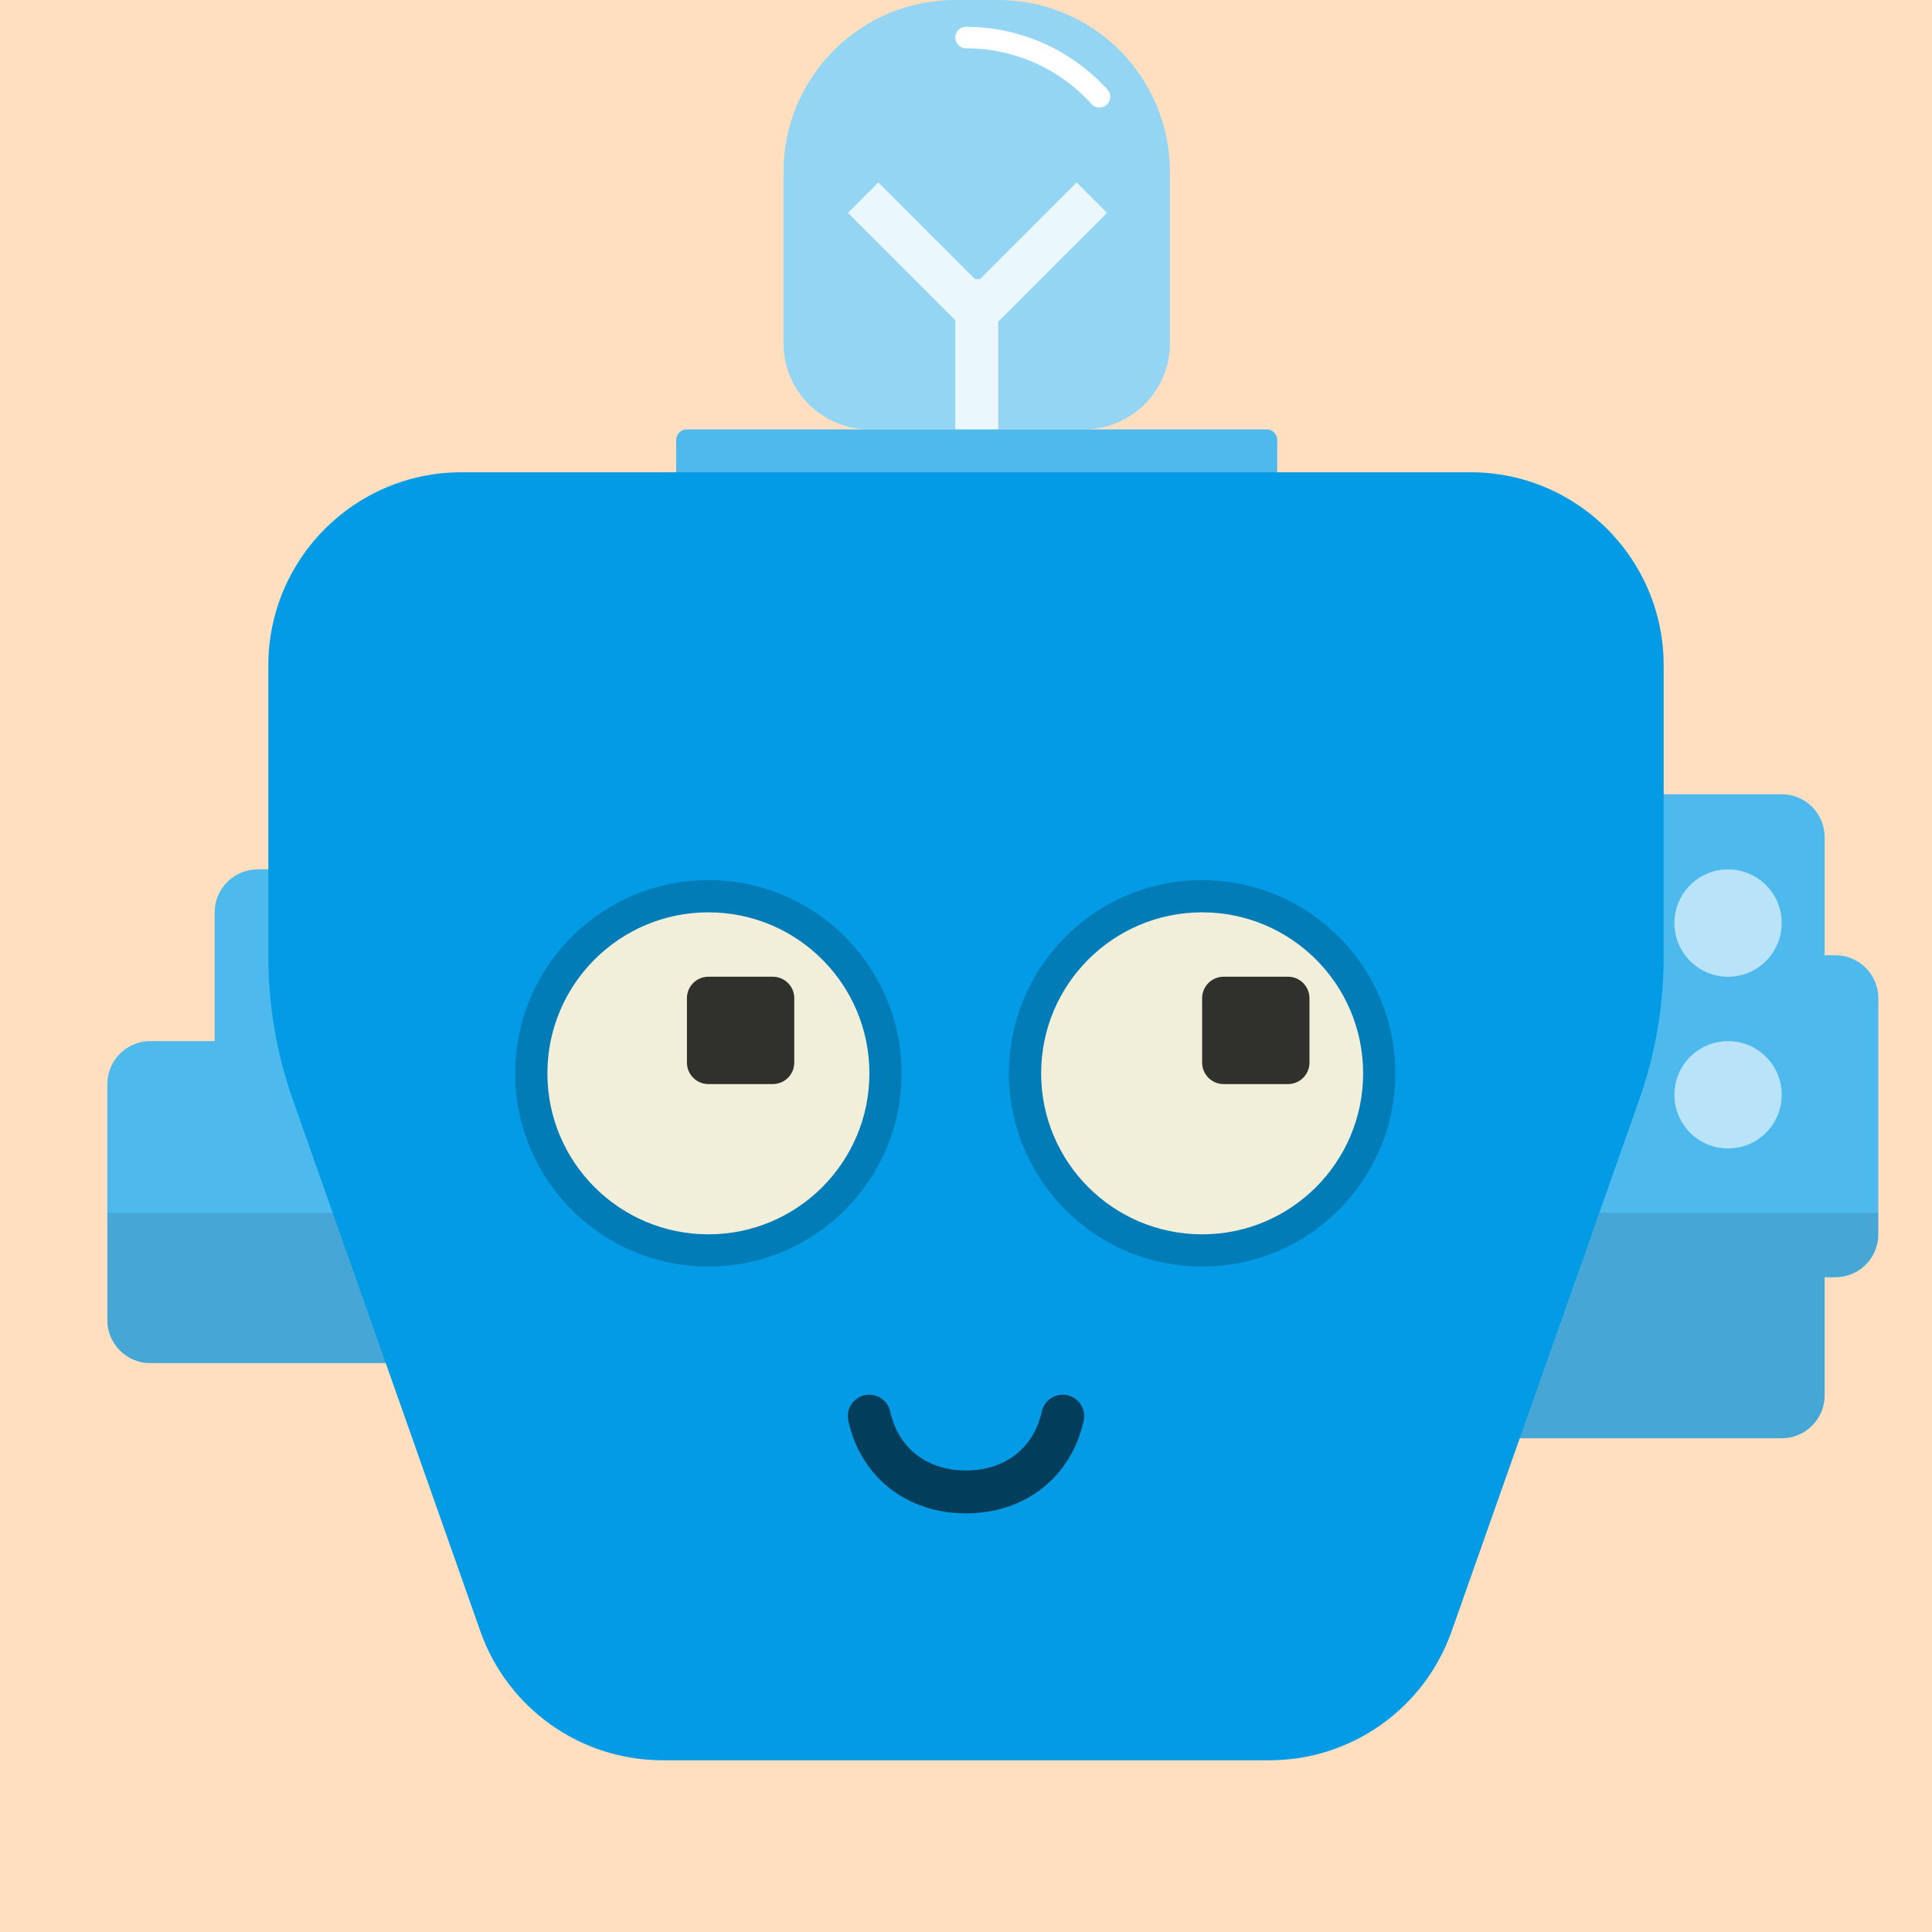
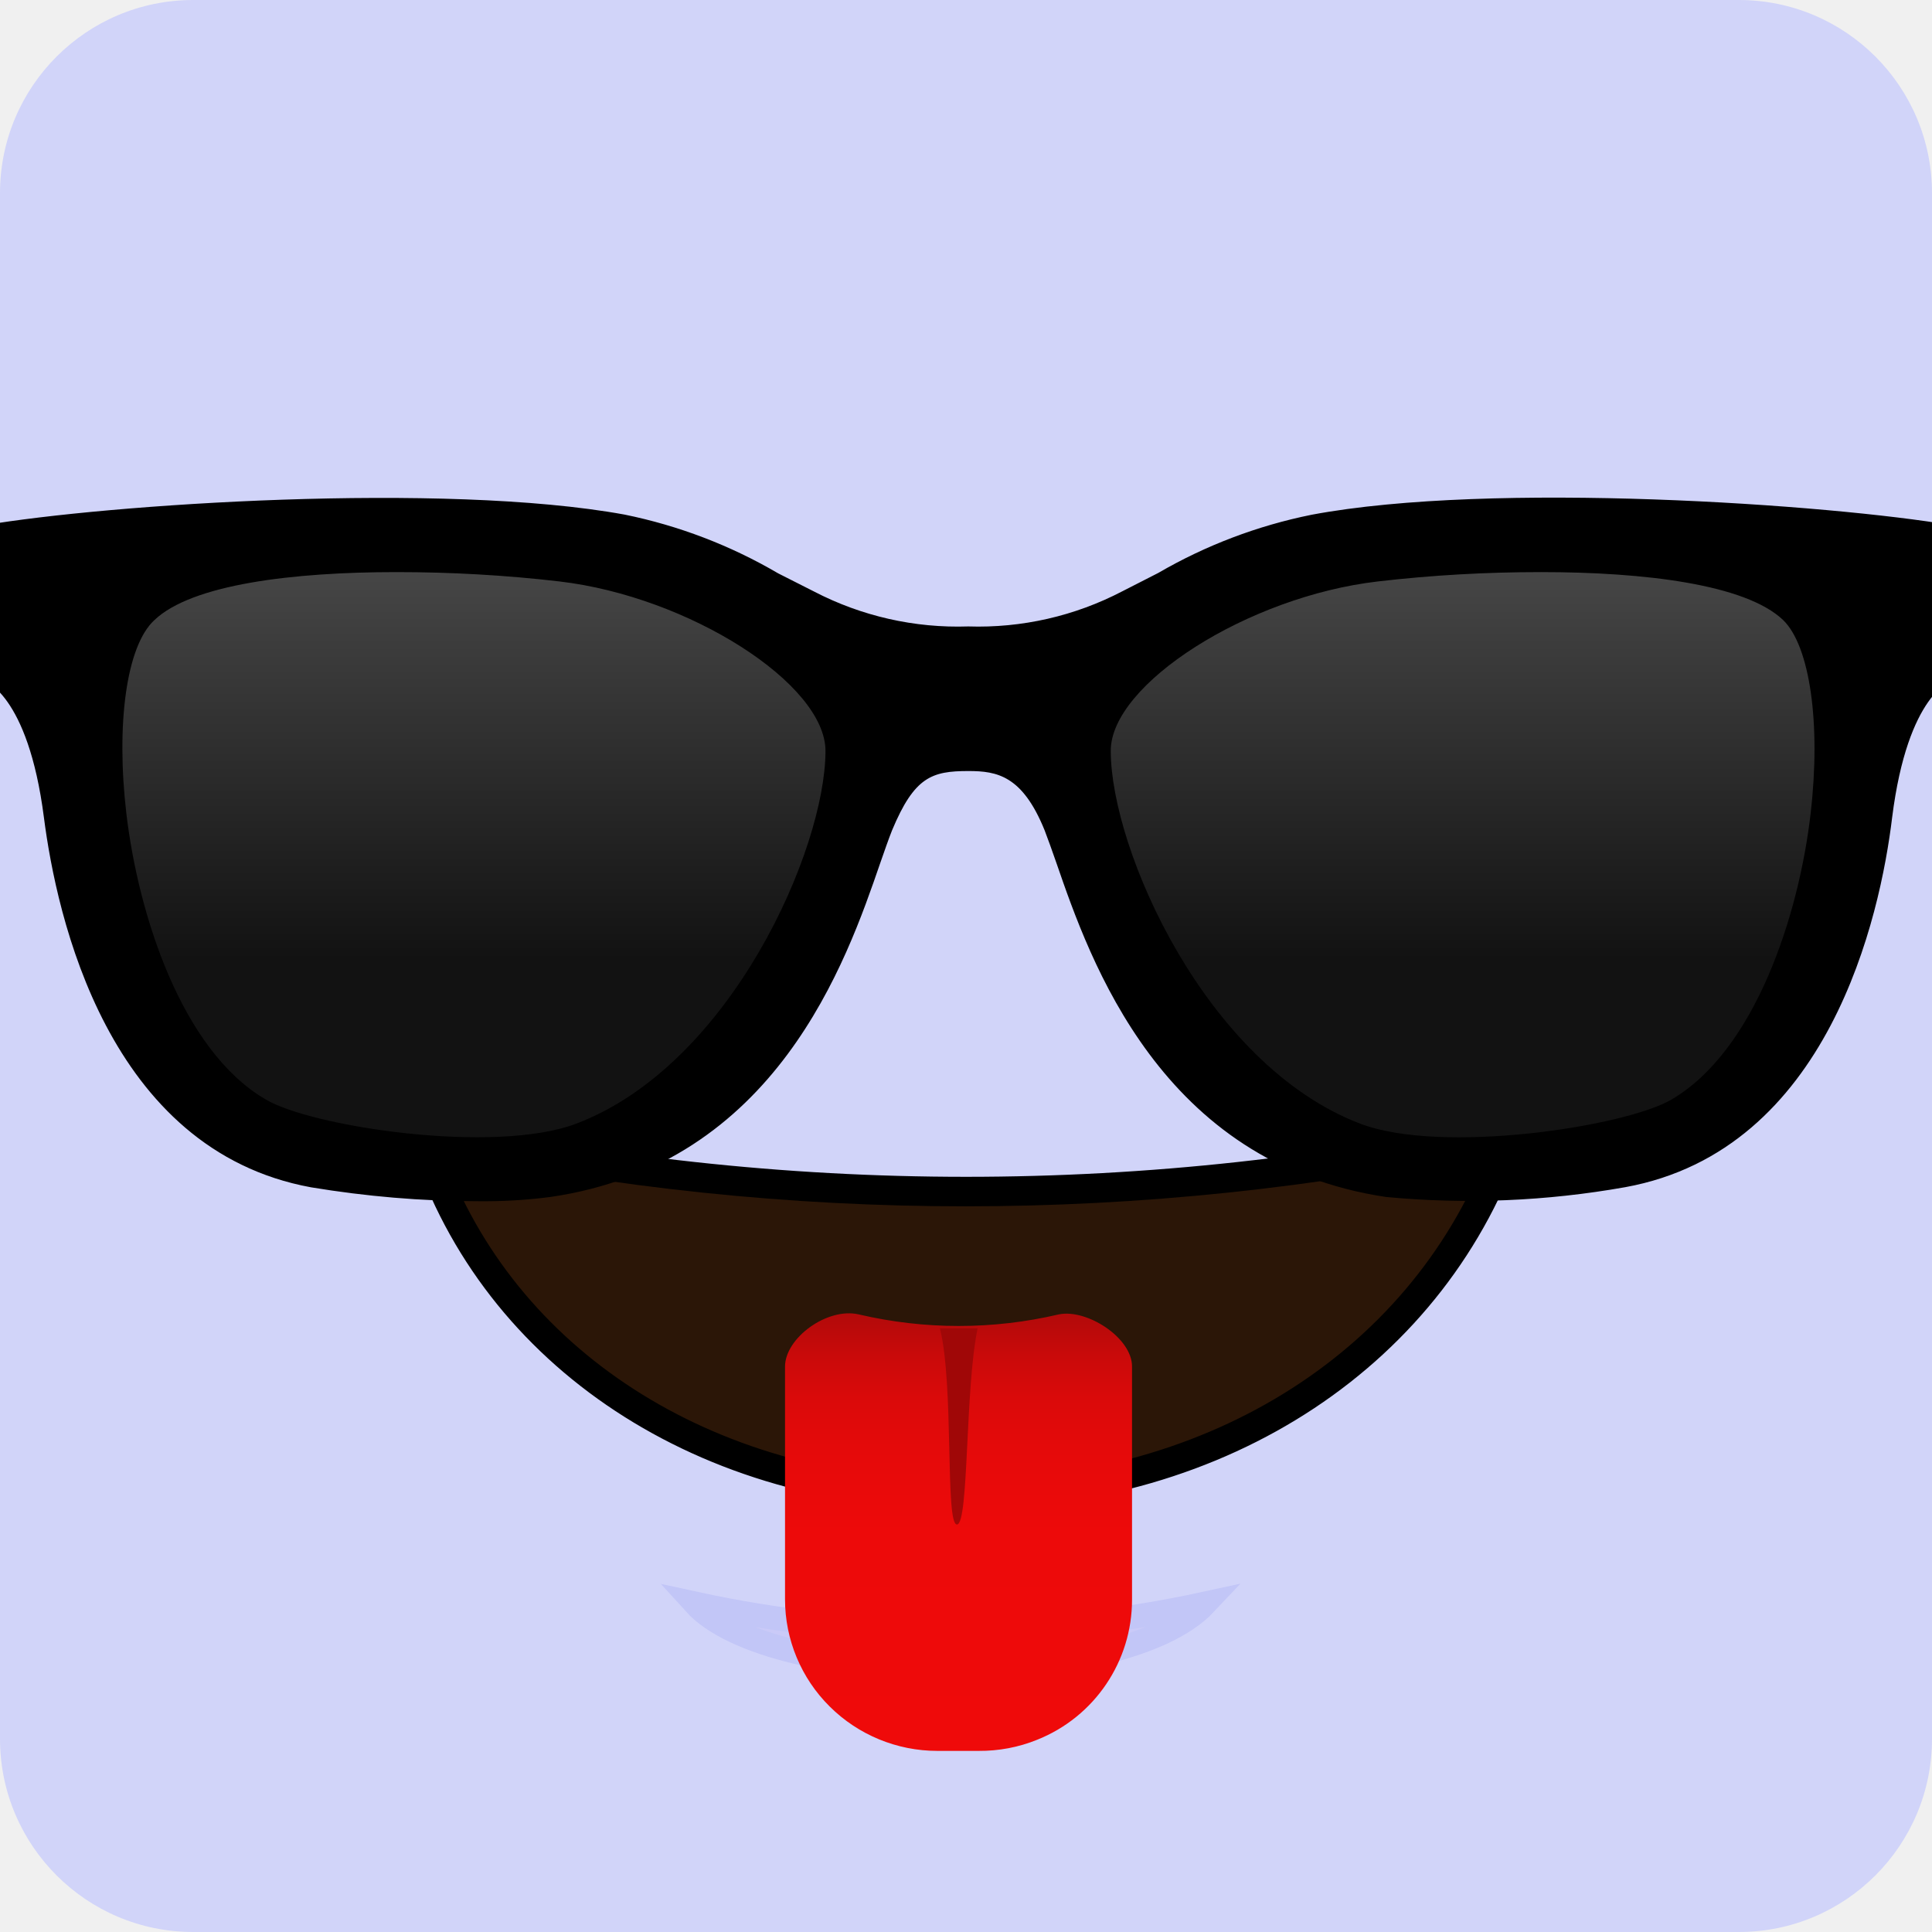
- <svg xmlns="http://www.w3.org/2000/svg" viewBox="0 0 180 180" fill="none" shape-rendering="auto">
+ <svg xmlns="http://www.w3.org/2000/svg" viewBox="0 0 200 200" fill="none" shape-rendering="auto">
  <mask id="viewboxMask">
-     <rect width="180" height="180" rx="0" ry="0" x="0" y="0" fill="#fff" />
+     <rect width="200" height="200" rx="20" ry="20" x="0" y="0" fill="#fff" />
  </mask>
  <g mask="url(#viewboxMask)">
-     <rect fill="#ffdfbf" width="180" height="180" x="0" y="0" />
-     <g transform="translate(0 66)">
-       <mask id="sidesSquareAssymetric-a" style="mask-type:luminance" maskUnits="userSpaceOnUse" x="10" y="8" width="165" height="60">
-         <g fill="#fff">
-           <rect x="10" y="31" width="36" height="30" rx="4" />
-           <rect x="20" y="15" width="26" height="30" rx="4" />
-           <rect x="139" y="23" width="36" height="30" rx="4" />
-           <rect x="134" y="8" width="36" height="60" rx="4" />
-         </g>
-       </mask>
-       <g mask="url(#sidesSquareAssymetric-a)">
-         <path d="M0 0h180v76H0V0Z" fill="#039be5" />
-         <path d="M0 0h180v76H0V0Z" fill="#fff" fill-opacity=".3" />
-         <path fill="#000" fill-opacity=".1" d="M0 47h180v29H0z" />
-         <circle cx="161" cy="20" r="5" fill="#fff" fill-opacity=".6" />
-         <circle cx="161" cy="36" r="5" fill="#fff" fill-opacity=".6" />
+     <rect fill="#d1d4f9" width="200" height="200" x="0" y="0" />
+     <g transform="matrix(1.5625 0 0 1.5625 37.5 110.94)">
+       <path fill-rule="evenodd" clip-rule="evenodd" d="M4 4c10.24 32.68 61.73 31.31 72 0A167.66 167.66 0 0 1 4 4Z" fill="#2B1607" />
+       <path d="M39.68 29h-.64c-17.41-.24-31.54-9.95-36-24.74a1.02 1.02 0 0 1 .2-.95.98.98 0 0 1 .91-.28 165.35 165.35 0 0 0 71.72 0 .91.91 0 0 1 .9.3 1.04 1.04 0 0 1 .19.97C71.93 19.37 57.36 29 39.68 29ZM5.33 5.3c4.73 13.13 17.76 21.54 33.7 21.77C55.6 27.3 69.29 18.8 74.56 5.3a167.24 167.24 0 0 1-69.22 0Z" fill="#000" />
+       <g style="mix-blend-mode:soft-light" opacity=".4">
+         <path d="M22.02 35.23c5.08 5.6 28.25 5.96 33.85 0a79.58 79.58 0 0 1-33.85 0Z" fill="#422715" />
+         <path d="M22.02 35.23c5.08 5.6 28.25 5.96 33.85 0a79.58 79.58 0 0 1-33.85 0Z" stroke="#000" stroke-width="1.58" stroke-miterlimit="10" />
      </g>
+       <path fill-rule="evenodd" clip-rule="evenodd" d="M40.83 45H38.1c-2.67 0-5.24-1.06-7.13-2.94a10 10 0 0 1-2.96-7.1V19.54c0-1.9 2.8-3.94 4.88-3.46a29.03 29.03 0 0 0 13.26 0C48 15.7 51 17.62 51 19.53v15.44a9.98 9.98 0 0 1-6.28 9.29c-1.23.5-2.55.75-3.89.74Z" fill="url(#mouthTongueOut-a)" />
+       <path fill-rule="evenodd" clip-rule="evenodd" d="M38.27 17c.95 3.75.33 13 1.13 13 .8 0 .53-9.01 1.37-13h-2.5Z" fill="#A00707" />
+       <defs>
+         <linearGradient id="mouthTongueOut-a" x1="39.46" y1="45" x2="39.46" y2="16" gradientUnits="userSpaceOnUse">
+           <stop stop-color="#EF0A0A" />
+           <stop offset=".5" stop-color="#ED0A0A" />
+           <stop offset=".67" stop-color="#E60A0A" />
+           <stop offset=".8" stop-color="#DB0A0A" />
+           <stop offset=".9" stop-color="#CA0A0A" />
+           <stop offset=".99" stop-color="#B40A0A" />
+           <stop offset="1" stop-color="#B10A0A" />
+         </linearGradient>
+       </defs>
    </g>
-     <g transform="translate(41)">
-       <mask id="topBulb01-a" style="mask-type:luminance" maskUnits="userSpaceOnUse" x="22" y="0" width="56" height="52">
-         <g fill="#fff">
-           <path fill-rule="evenodd" clip-rule="evenodd" d="M32 16A16 16 0 0 1 48 0h4a16 16 0 0 1 16 16v16a8 8 0 0 1-8 8H40a8 8 0 0 1-8-8V16Z" />
-           <rect x="22" y="40" width="56" height="12" rx="1" />
-         </g>
-       </mask>
-       <g mask="url(#topBulb01-a)">
-         <path d="M0 0h100v52H0V0Z" fill="#039be5" />
-         <path d="M0 0h100v52H0V0Z" fill="#fff" fill-opacity=".3" />
-         <path fill="#fff" fill-opacity=".4" d="M20-3h60v43H20z" />
-         <path d="M49 3.5c4.93 0 9.37 2.13 12.44 5.52" stroke="#fff" stroke-width="2" stroke-linecap="round" />
-         <path d="m49.83 26-9-9L38 19.83l10 10V40h4V29.97l10.14-10.14L59.31 17l-9 9h-.48Z" fill="#fff" fill-opacity=".8" />
-       </g>
-     </g>
-     <g transform="translate(25 44)">
-       <mask id="faceSquare03-a" style="mask-type:luminance" maskUnits="userSpaceOnUse" x="0" y="0" width="130" height="120">
-         <path fill-rule="evenodd" clip-rule="evenodd" d="M0 18A18 18 0 0 1 18 0h94a18 18 0 0 1 18 18v27.15a40 40 0 0 1-2.28 13.31L110.24 108a18 18 0 0 1-16.98 12H36.74a18 18 0 0 1-16.98-12L2.28 58.45A40 40 0 0 1 0 45.15V18Z" fill="#fff" />
-       </mask>
-       <g mask="url(#faceSquare03-a)">
-         <path d="M-2-2h134v124H-2V-2Z" fill="#039be5" />
-         <g transform="translate(-1 -1)" />
-       </g>
-     </g>
-     <g transform="translate(52 124)">
-       <path d="M27.05 8.44a2 2 0 1 1 3.9-.88C31.72 10.96 34.4 13 38 13c3.6 0 6.28-2.04 7.05-5.44a2 2 0 1 1 3.9.88C47.75 13.7 43.43 17 38 17s-9.76-3.3-10.95-8.56Z" fill="#000" fill-opacity=".6" />
-     </g>
-     <g transform="translate(38 76)">
-       <circle cx="28" cy="24" r="18" fill="#000" fill-opacity=".2" />
-       <circle cx="74" cy="24" r="18" fill="#000" fill-opacity=".2" />
-       <circle cx="28" cy="24" r="15" fill="#F1EEDA" />
-       <circle cx="74" cy="24" r="15" fill="#F1EEDA" />
-       <rect x="26" y="15" width="10" height="10" rx="2" fill="#000" fill-opacity=".8" />
-       <rect x="74" y="15" width="10" height="10" rx="2" fill="#000" fill-opacity=".8" />
+     <g transform="matrix(1.5625 0 0 1.5625 31.25 59.38)">
+       <path fill-rule="evenodd" clip-rule="evenodd" d="M-10.24 2.64c-4.65 4.43-2.22 27.02 7.48 32.71 3.24 1.9 15.66 3.74 21.17 1.63 10.32-3.94 16.86-18.34 16.86-25.23 0-5.08-9.94-10.86-18.17-11.8C9.1-1-6-1.39-10.24 2.64Z" fill="url(#eyesShades-a)" />
+       <path fill-rule="evenodd" clip-rule="evenodd" d="M98.51 2.64c4.66 4.43 2.24 27.02-7.47 32.71-3.23 1.9-15.66 3.74-21.18 1.63C59.55 33.04 53 18.7 53 11.75 53 6.67 62.95.89 71.18-.05c7.97-.95 23.1-1.33 27.33 2.7Z" fill="url(#eyesShades-b)" />
+       <path d="M109.83-2.7a.62.62 0 0 0-.48-.5c-8.12-1.39-30.47-2.95-42.45-.7A33.37 33.37 0 0 0 56.73-.04l-2.37 1.21A20.61 20.61 0 0 1 44.15 3.5c-3.55.12-7.08-.68-10.23-2.32l-2.37-1.2a33.23 33.23 0 0 0-10.17-3.89C9.4-6.1-12.93-4.59-21.07-3.2a.57.57 0 0 0-.47.5 33.81 33.81 0 0 0 0 9.3.6.6 0 0 0 .44.47s2.95.83 4.01 9.09c.84 6.53 4.21 22.03 17.7 24.5 3.63.6 7.3.92 11 .92 1.62.02 3.24-.07 4.85-.28 14.98-2.18 19.62-15.62 21.86-22.13.3-.86.55-1.58.78-2.16 1.48-3.55 2.64-3.93 5.06-3.93 1.9 0 3.58.3 5.05 3.93.22.58.49 1.32.78 2.16 2.23 6.46 6.89 19.9 21.84 22.13 5.3.5 10.62.28 15.85-.65 13.5-2.46 16.89-17.96 17.68-24.5 1.04-8.25 3.97-9.07 3.98-9.08a.6.6 0 0 0 .47-.47c.44-3.08.45-6.21.03-9.3Zm-9.87 18.58c-.77 6.71-3.66 15.7-9.21 18.96-3.08 1.81-15.26 3.66-20.64 1.6-10.25-3.92-16.52-18.2-16.52-24.7 0-4.42 9.08-10.22 17.69-11.22C74.88.1 78.48-.1 82.1-.1c6.8 0 13.54.8 16.03 3.17 1.78 1.71 2.52 6.86 1.83 12.8Zm-65.27-4.13c0 6.49-6.25 20.77-16.48 24.68-5.42 2.07-17.59.22-20.62-1.6-5.56-3.25-8.43-12.24-9.22-18.95-.69-5.9 0-11.1 1.86-12.8C-7.28.7-.54-.1 6.26-.1c3.61 0 7.22.2 10.81.62 8.55 1 17.62 6.77 17.62 11.23Z" fill="#000" />
+       <defs>
+         <linearGradient id="eyesShades-a" x1="11.37" y1="37.92" x2="11.37" y2="-.68" gradientUnits="userSpaceOnUse">
+           <stop offset=".32" stop-color="#121212" />
+           <stop offset="1" stop-color="#474747" />
+         </linearGradient>
+         <linearGradient id="eyesShades-b" x1="76.91" y1="-.68" x2="76.91" y2="37.92" gradientUnits="userSpaceOnUse">
+           <stop stop-color="#474747" />
+           <stop offset=".68" stop-color="#121212" />
+         </linearGradient>
+       </defs>
    </g>
  </g>
</svg>
